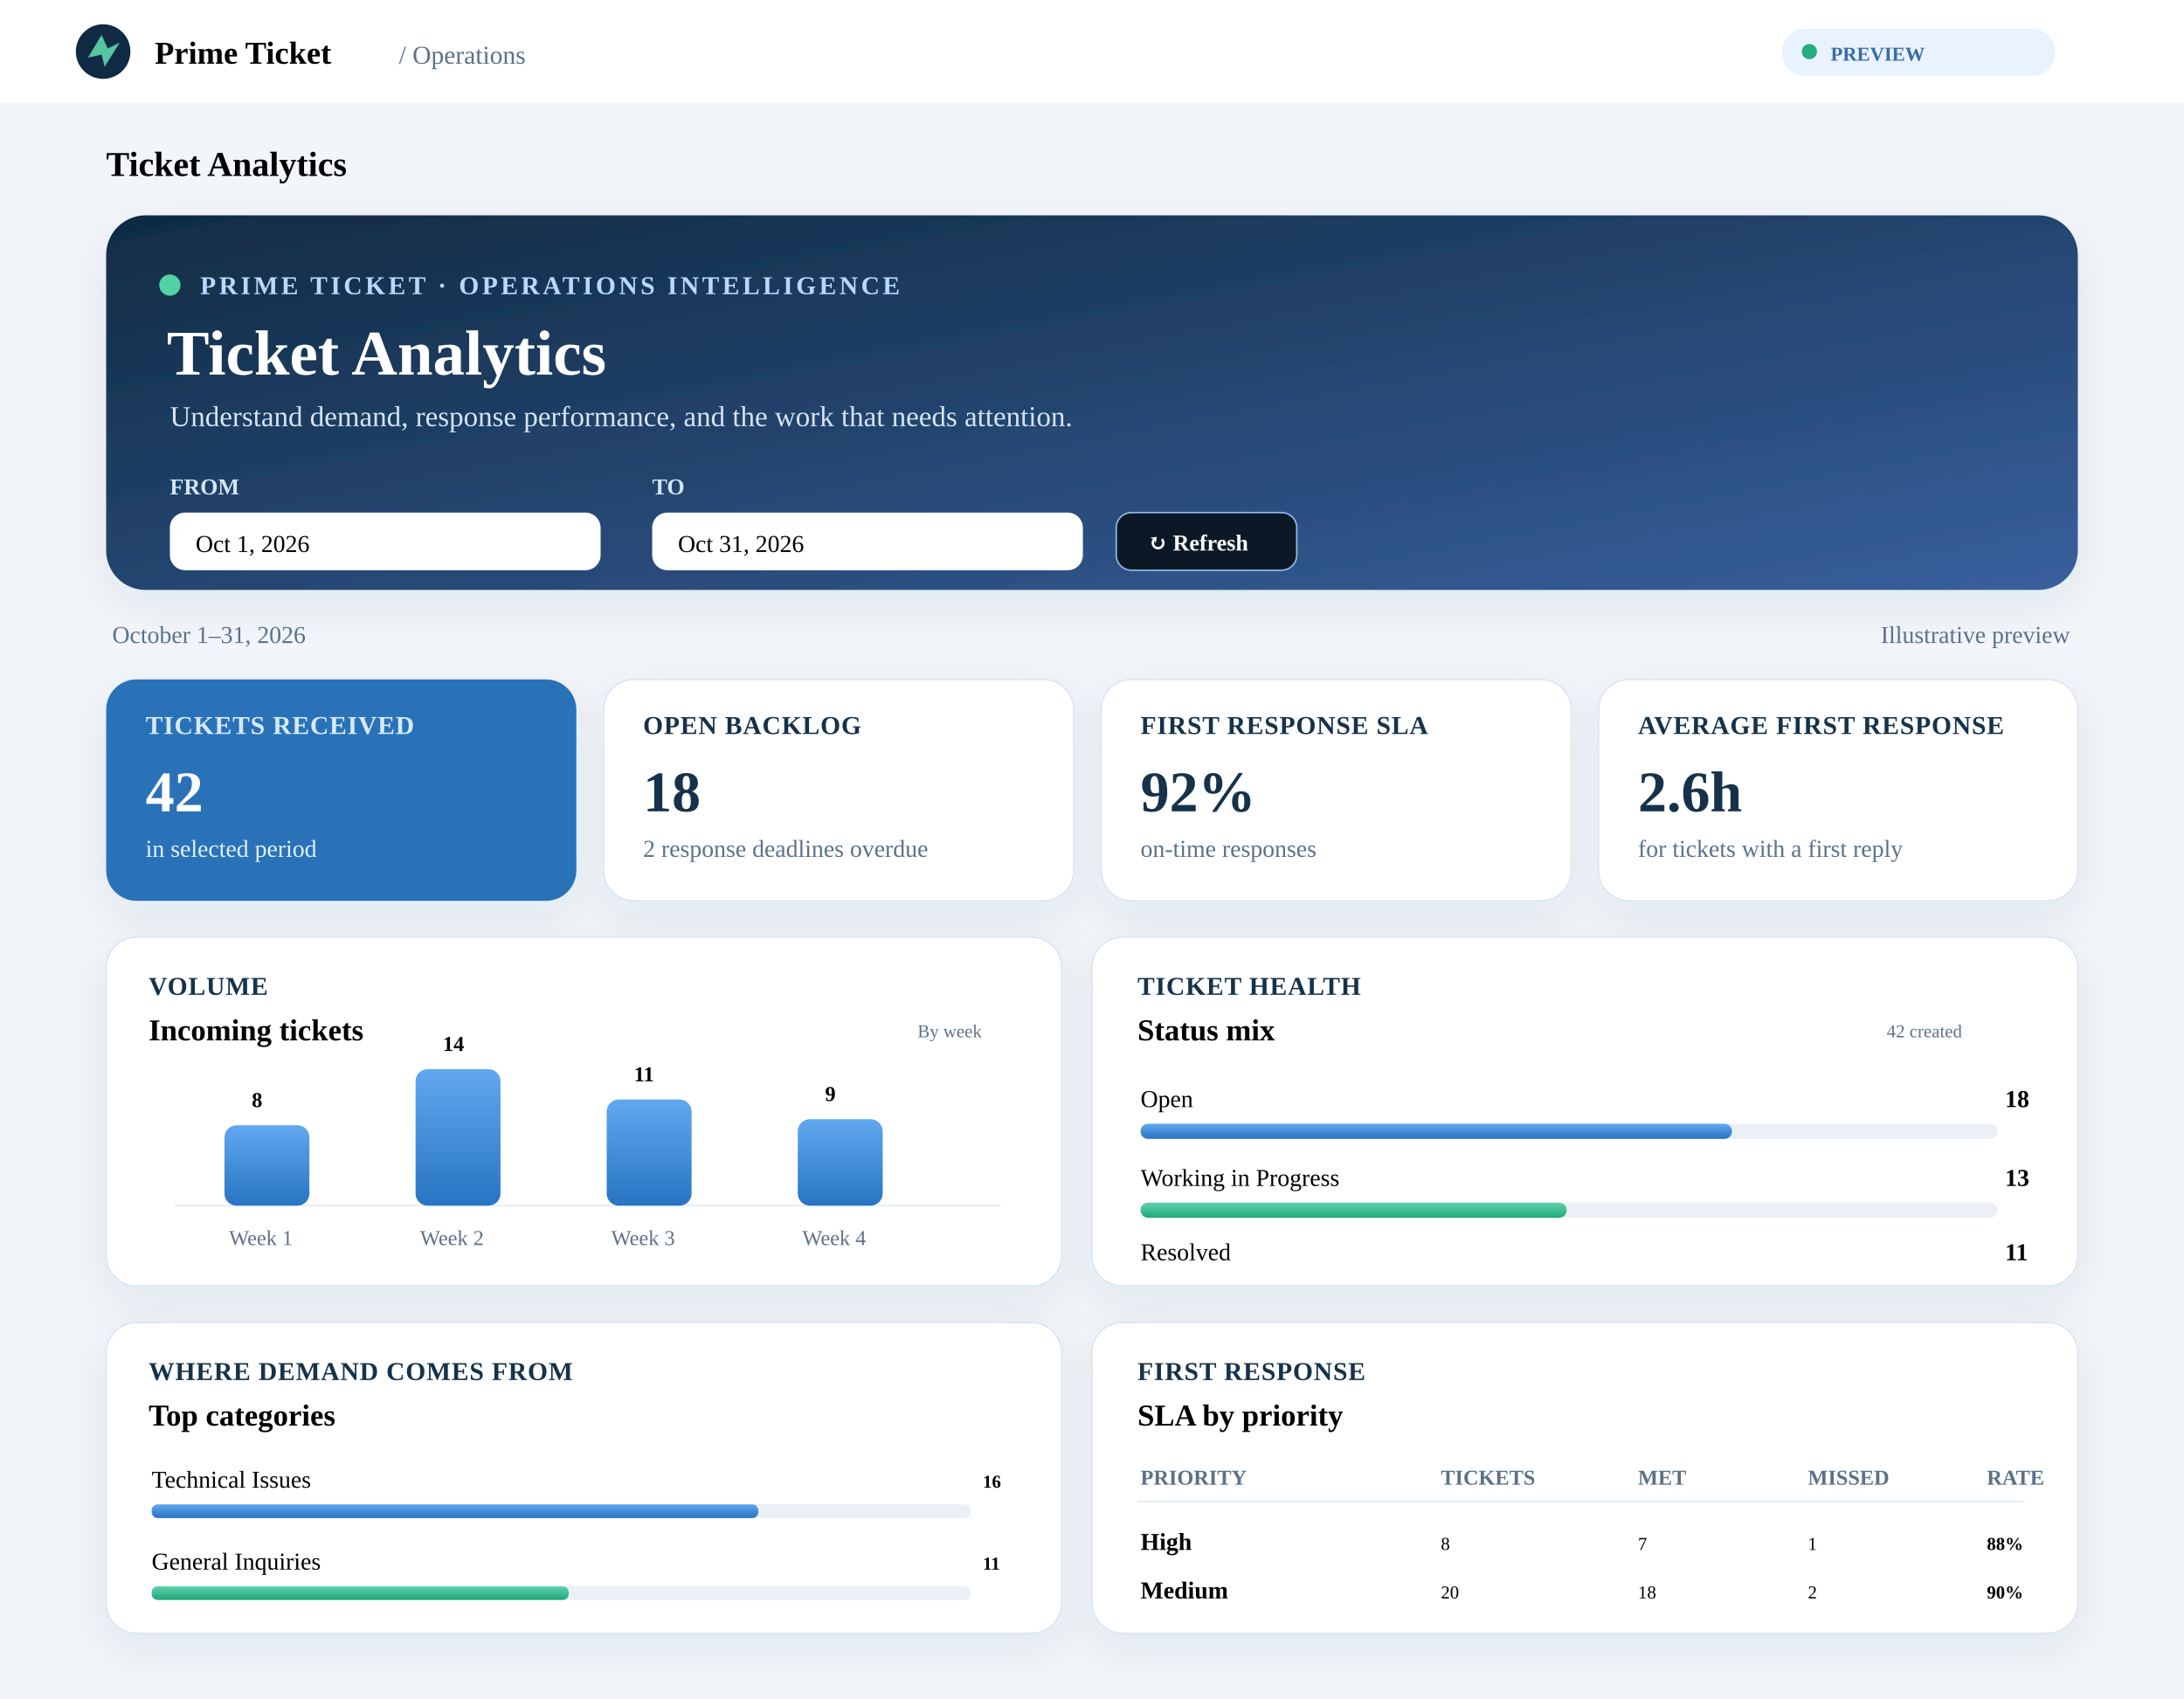
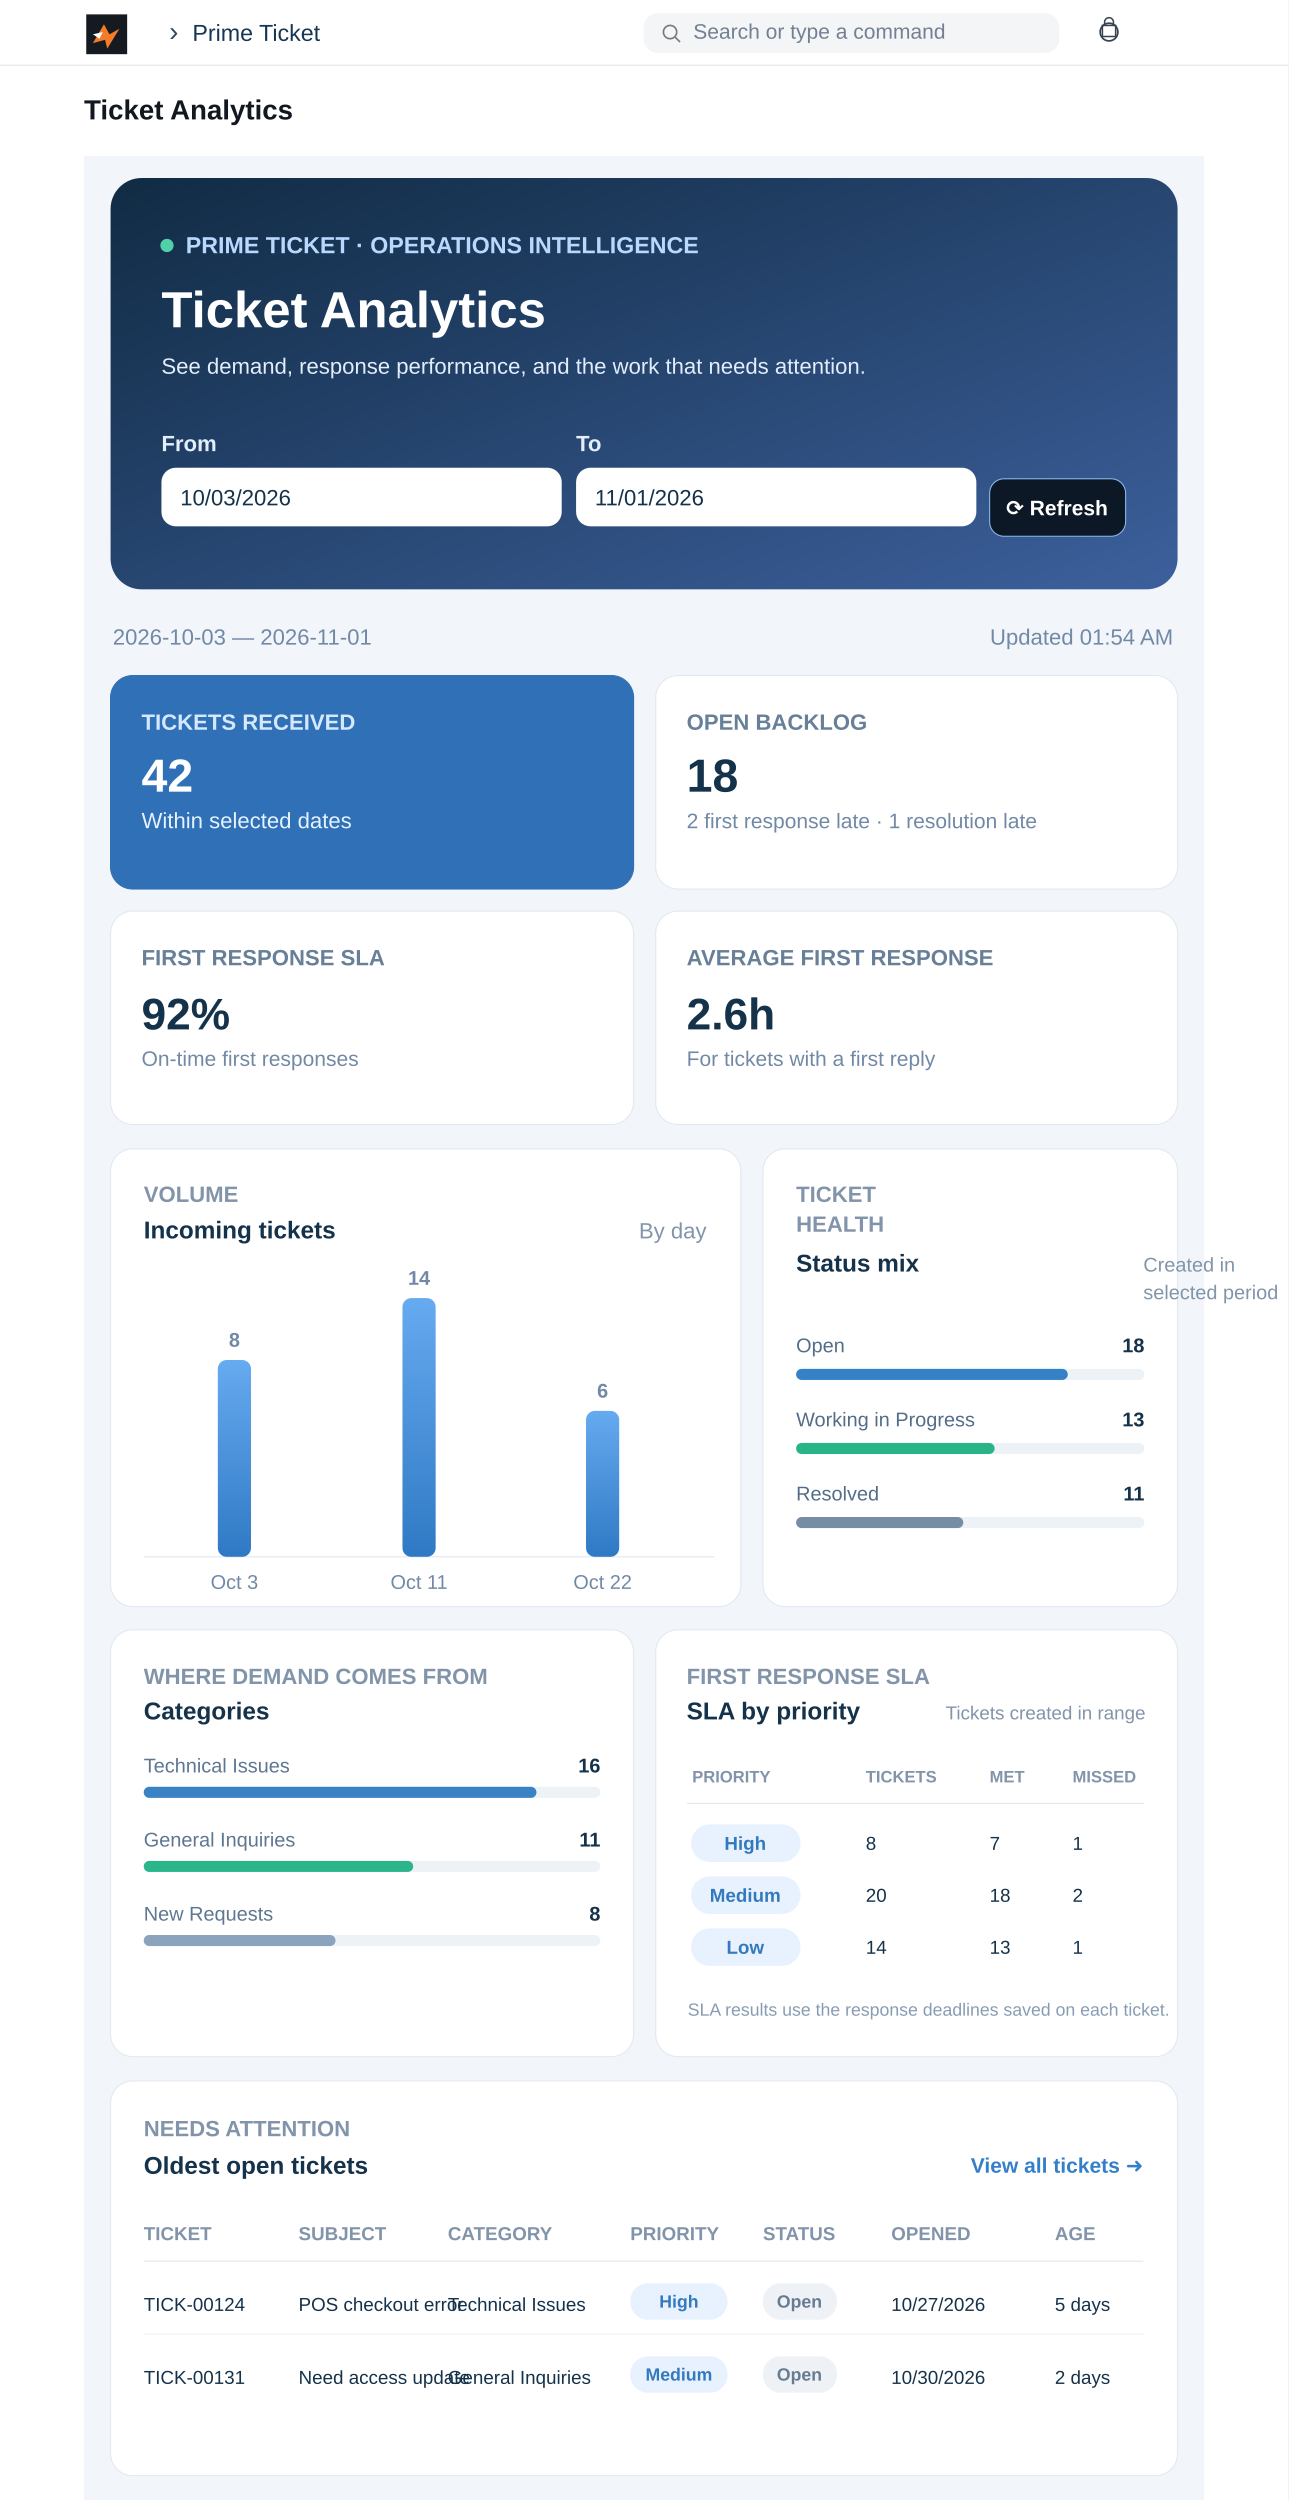
- <svg xmlns="http://www.w3.org/2000/svg" width="1440" height="1120" viewBox="0 0 1440 1120" role="img" aria-labelledby="title desc">
+ <svg xmlns="http://www.w3.org/2000/svg" width="1165" height="2261" viewBox="0 0 1165 2261" role="img" aria-labelledby="title desc">
  <defs>
    <linearGradient id="hero" x1="0" y1="0" x2="1" y2="1">
      <stop stop-color="#102b43" />
-       <stop offset="1" stop-color="#385f9d" />
+       <stop offset="1" stop-color="#3d609d" />
    </linearGradient>
    <linearGradient id="blue" x2="0" y2="1">
-       <stop stop-color="#61a8ef" />
-       <stop offset="1" stop-color="#2874c2" />
+       <stop stop-color="#66aaf0" />
+       <stop offset="1" stop-color="#2f79c4" />
    </linearGradient>
    <linearGradient id="green" x2="0" y2="1">
-       <stop stop-color="#63d2ae" />
+       <stop stop-color="#5bd0a8" />
      <stop offset="1" stop-color="#1da87c" />
    </linearGradient>
-     <filter id="shadow" x="-20%" y="-20%" width="140%" height="150%">
-       <feDropShadow dx="0" dy="10" stdDeviation="14" flood-color="#1d3554" flood-opacity=".08" />
-     </filter>
  </defs>
-   <rect width="1440" height="1120" fill="#f2f6fb" />
-   <rect width="1440" height="68" fill="#fff" />
-   <circle cx="68" cy="34" r="18" fill="#102b43" />
-   <path d="M58 38l9-15 4 9 8-4-10 16-2-8z" fill="#55c5a3" />
-   <text x="102" y="42" font-size="21" font-weight="700">Prime Ticket</text>
-   <text x="263" y="42" font-size="17" fill="#5c7189">/ Operations</text>
-   <rect x="1175" y="19" width="180" height="31" rx="15" fill="#e9f2ff" />
-   <circle cx="1193" cy="34" r="5" fill="#25ad80" />
-   <text x="1207" y="40" font-size="13" font-weight="700" fill="#376da7">PREVIEW</text>
-   <text x="70" y="116" font-size="23" font-weight="700">Ticket Analytics</text>
-   <rect x="70" y="142" width="1300" height="247" rx="26" fill="url(#hero)" filter="url(#shadow)" />
-   <circle cx="112" cy="188" r="7" fill="#52d1a7" />
-   <text x="132" y="194" fill="#b9d8ff" font-size="17" font-weight="700" letter-spacing="2">PRIME TICKET · OPERATIONS INTELLIGENCE</text>
-   <text x="110" y="247" fill="#fff" font-size="42" font-weight="750">Ticket Analytics</text>
-   <text x="112" y="281" font-size="19" fill="#d5e4f6">Understand demand, response performance, and the work that needs attention.</text>
-   <text x="112" y="326" font-size="15" font-weight="700" fill="#d5e4f6">FROM</text>
-   <text x="430" y="326" font-size="15" font-weight="700" fill="#d5e4f6">TO</text>
-   <rect x="112" y="338" width="284" height="38" rx="10" fill="#fff" />
-   <text x="129" y="364" font-size="16">Oct 1, 2026</text>
-   <rect x="430" y="338" width="284" height="38" rx="10" fill="#fff" />
-   <text x="447" y="364" font-size="16">Oct 31, 2026</text>
-   <rect x="736" y="338" width="119" height="38" rx="10" fill="#0b1927" stroke="#8fb9e8" />
-   <text x="757" y="363" font-size="15" font-weight="700" fill="#fff">↻  Refresh</text>
-   <text x="74" y="424" font-size="16" fill="#5c7189">October 1–31, 2026</text>
-   <text x="1240" y="424" font-size="16" fill="#5c7189">Illustrative preview</text>
-   <g filter="url(#shadow)">
-     <rect x="70" y="448" width="310" height="146" rx="20" fill="#2c72b8" />
-     <rect x="398" y="448" width="310" height="146" rx="20" fill="#ffffff" stroke="#dce5ef" stroke-width="1" />
-     <rect x="726" y="448" width="310" height="146" rx="20" fill="#ffffff" stroke="#dce5ef" stroke-width="1" />
-     <rect x="1054" y="448" width="316" height="146" rx="20" fill="#ffffff" stroke="#dce5ef" stroke-width="1" />
-   </g>
-   <text x="96" y="484" fill="#d7eaff" font-size="17" font-weight="750" letter-spacing=".5">TICKETS RECEIVED</text>
-   <text x="96" y="535" fill="#fff" font-size="38" font-weight="750">42</text>
-   <text x="96" y="565" fill="#e2f0ff" font-size="16">in selected period</text>
-   <text x="424" y="484" font-size="17" font-weight="750" letter-spacing=".5" fill="#16324b">OPEN BACKLOG</text>
-   <text x="424" y="535" font-size="38" font-weight="750" fill="#16324b">18</text>
-   <text x="424" y="565" font-size="16" fill="#5c7189">2 response deadlines overdue</text>
-   <text x="752" y="484" font-size="17" font-weight="750" letter-spacing=".5" fill="#16324b">FIRST RESPONSE SLA</text>
-   <text x="752" y="535" font-size="38" font-weight="750" fill="#16324b">92%</text>
-   <text x="752" y="565" font-size="16" fill="#5c7189">on-time responses</text>
-   <text x="1080" y="484" font-size="17" font-weight="750" letter-spacing=".5" fill="#16324b">AVERAGE FIRST RESPONSE</text>
-   <text x="1080" y="535" font-size="38" font-weight="750" fill="#16324b">2.6h</text>
-   <text x="1080" y="565" font-size="16" fill="#5c7189">for tickets with a first reply</text>
-   <g filter="url(#shadow)">
-     <rect x="70" y="618" width="630" height="230" rx="20" fill="#ffffff" stroke="#dce5ef" stroke-width="1" />
-     <rect x="720" y="618" width="650" height="230" rx="20" fill="#ffffff" stroke="#dce5ef" stroke-width="1" />
-   </g>
-   <text x="98" y="656" font-size="17" font-weight="750" letter-spacing=".5" fill="#16324b">VOLUME</text>
-   <text x="98" y="686" font-size="20" font-weight="700">Incoming tickets</text>
-   <text x="605" y="684" fill="#5c7189">By week</text>
-   <line x1="115" y1="795" x2="660" y2="795" stroke="#e5ebf2" />
-   <rect x="148" y="742" width="56" height="53" rx="8" fill="url(#blue)" />
-   <text x="166" y="730" font-size="14" font-weight="700">8</text>
-   <text x="151" y="821" font-size="14" fill="#5c7189">Week 1</text>
-   <rect x="274" y="705" width="56" height="90" rx="8" fill="url(#blue)" />
-   <text x="292" y="693" font-size="14" font-weight="700">14</text>
-   <text x="277" y="821" font-size="14" fill="#5c7189">Week 2</text>
-   <rect x="400" y="725" width="56" height="70" rx="8" fill="url(#blue)" />
-   <text x="418" y="713" font-size="14" font-weight="700">11</text>
-   <text x="403" y="821" font-size="14" fill="#5c7189">Week 3</text>
-   <rect x="526" y="738" width="56" height="57" rx="8" fill="url(#blue)" />
-   <text x="544" y="726" font-size="14" font-weight="700">9</text>
-   <text x="529" y="821" font-size="14" fill="#5c7189">Week 4</text>
-   <text x="750" y="656" font-size="17" font-weight="750" letter-spacing=".5" fill="#16324b">TICKET HEALTH</text>
-   <text x="750" y="686" font-size="20" font-weight="700">Status mix</text>
-   <text x="1244" y="684" fill="#5c7189">42 created</text>
-   <text x="752" y="730" font-size="16">Open</text>
-   <text x="1322" y="730" font-size="16" font-weight="700">18</text>
-   <rect x="752" y="741" width="565" height="10" rx="5" fill="#eaf0f6" />
-   <rect x="752" y="741" width="390" height="10" rx="5" fill="url(#blue)" />
-   <text x="752" y="782" font-size="16">Working in Progress</text>
-   <text x="1322" y="782" font-size="16" font-weight="700">13</text>
-   <rect x="752" y="793" width="565" height="10" rx="5" fill="#eaf0f6" />
-   <rect x="752" y="793" width="281" height="10" rx="5" fill="url(#green)" />
-   <text x="752" y="831" font-size="16">Resolved</text>
-   <text x="1322" y="831" font-size="16" font-weight="700">11</text>
-   <g filter="url(#shadow)">
-     <rect x="70" y="872" width="630" height="205" rx="20" fill="#ffffff" stroke="#dce5ef" stroke-width="1" />
-     <rect x="720" y="872" width="650" height="205" rx="20" fill="#ffffff" stroke="#dce5ef" stroke-width="1" />
-   </g>
-   <text x="98" y="910" font-size="17" font-weight="750" letter-spacing=".5" fill="#16324b">WHERE DEMAND COMES FROM</text>
-   <text x="98" y="940" font-size="20" font-weight="700">Top categories</text>
-   <text x="100" y="981" font-size="16">Technical Issues</text>
-   <text x="648" y="981" font-weight="700">16</text>
-   <rect x="100" y="992" width="540" height="9" rx="4" fill="#eaf0f6" />
-   <rect x="100" y="992" width="400" height="9" rx="4" fill="url(#blue)" />
-   <text x="100" y="1035" font-size="16">General Inquiries</text>
-   <text x="648" y="1035" font-weight="700">11</text>
-   <rect x="100" y="1046" width="540" height="9" rx="4" fill="#eaf0f6" />
-   <rect x="100" y="1046" width="275" height="9" rx="4" fill="url(#green)" />
-   <text x="750" y="910" font-size="17" font-weight="750" letter-spacing=".5" fill="#16324b">FIRST RESPONSE</text>
-   <text x="750" y="940" font-size="20" font-weight="700">SLA by priority</text>
-   <text x="752" y="979" font-size="14" font-weight="700" fill="#5c7189">PRIORITY</text>
-   <text x="950" y="979" font-size="14" font-weight="700" fill="#5c7189">TICKETS</text>
-   <text x="1080" y="979" font-size="14" font-weight="700" fill="#5c7189">MET</text>
-   <text x="1192" y="979" font-size="14" font-weight="700" fill="#5c7189">MISSED</text>
-   <text x="1310" y="979" font-size="14" font-weight="700" fill="#5c7189">RATE</text>
-   <line x1="750" y1="990" x2="1335" y2="990" stroke="#e3eaf2" />
-   <text x="752" y="1022" font-size="16" font-weight="700">High</text>
-   <text x="950" y="1022">8</text>
-   <text x="1080" y="1022">7</text>
-   <text x="1192" y="1022">1</text>
-   <text x="1310" y="1022" font-weight="700">88%</text>
-   <text x="752" y="1054" font-size="16" font-weight="700">Medium</text>
-   <text x="950" y="1054">20</text>
-   <text x="1080" y="1054">18</text>
-   <text x="1192" y="1054">2</text>
-   <text x="1310" y="1054" font-weight="700">90%</text>
+   <rect width="1165" height="2261" fill="#ffffff" />
+   <rect x="0" y="0" width="1165" height="59" fill="#ffffff" />
+   <line x1="0" y1="59" x2="1165" y2="59" stroke="#e1e5eb" />
+   <rect x="78" y="13" width="37" height="36" fill="#151a20" />
+   <path d="M84 39l10-17 5 9 9-5-11 18-2-8z" fill="#f47b29" />
+   <path d="M84 31l9-2-3 6z" fill="#fff" />
+   <text x="153" y="37" font-family="Arial,Segoe UI,sans-serif" font-size="25" font-weight="400" fill="#34495d" text-anchor="start">›</text>
+   <text x="174" y="37" font-family="Arial,Segoe UI,sans-serif" font-size="21" font-weight="400" fill="#173652" text-anchor="start">Prime Ticket</text>
+   <rect x="582" y="12" width="376" height="36" rx="13" fill="#f4f5f6" />
+   <circle cx="606" cy="29" r="6" fill="none" stroke="#737a82" stroke-width="1.5" />
+   <line x1="610" y1="33" x2="615" y2="38" stroke="#737a82" stroke-width="1.5" />
+   <text x="627" y="35" font-family="Arial,Segoe UI,sans-serif" font-size="19" font-weight="400" fill="#718092" text-anchor="start">Search or type a command</text>
+   <circle cx="1003" cy="29" r="8" fill="none" stroke="#38434d" stroke-width="1.6" />
+   <path d="M999 23v-3a4 4 0 018 0v3m-10 0h12v10h-12z" fill="none" stroke="#38434d" stroke-width="1.4" />
+   <text x="76" y="108" font-family="Arial,Segoe UI,sans-serif" font-size="25" font-weight="700" fill="#111820" text-anchor="start">Ticket Analytics</text>
+   <rect x="76" y="141" width="1013" height="2120" fill="#f2f6fb" />
+   <rect x="100" y="161" width="965" height="372" rx="28" fill="url(#hero)" />
+   <circle cx="151" cy="222" r="6" fill="#50d1a8" />
+   <text x="168" y="229" font-family="Arial,Segoe UI,sans-serif" font-size="21" font-weight="700" fill="#b9d8ff" text-anchor="start">PRIME TICKET · OPERATIONS INTELLIGENCE</text>
+   <text x="146" y="296" font-family="Arial,Segoe UI,sans-serif" font-size="46" font-weight="700" fill="#ffffff" text-anchor="start">Ticket Analytics</text>
+   <text x="146" y="338" font-family="Arial,Segoe UI,sans-serif" font-size="20" font-weight="400" fill="#e3eefb" text-anchor="start">See demand, response performance, and the work that needs attention.</text>
+   <text x="146" y="408" font-family="Arial,Segoe UI,sans-serif" font-size="20" font-weight="700" fill="#e3eefb" text-anchor="start">From</text>
+   <text x="521" y="408" font-family="Arial,Segoe UI,sans-serif" font-size="20" font-weight="700" fill="#e3eefb" text-anchor="start">To</text>
+   <rect x="146" y="423" width="362" height="53" rx="13" fill="#fff" />
+   <text x="163" y="457" font-family="Arial,Segoe UI,sans-serif" font-size="20" font-weight="400" fill="#15324b" text-anchor="start">10/03/2026</text>
+   <rect x="521" y="423" width="362" height="53" rx="13" fill="#fff" />
+   <text x="538" y="457" font-family="Arial,Segoe UI,sans-serif" font-size="20" font-weight="400" fill="#15324b" text-anchor="start">11/01/2026</text>
+   <rect x="895" y="433" width="123" height="52" rx="13" fill="#0c1825" stroke="#85b6e8" />
+   <text x="956" y="466" font-family="Arial,Segoe UI,sans-serif" font-size="19" font-weight="700" fill="#ffffff" text-anchor="middle">⟳ Refresh</text>
+   <text x="102" y="583" font-family="Arial,Segoe UI,sans-serif" font-size="20" font-weight="400" fill="#7189a5" text-anchor="start">2026-10-03 — 2026-11-01</text>
+   <text x="1061" y="583" font-family="Arial,Segoe UI,sans-serif" font-size="20" font-weight="400" fill="#7189a5" text-anchor="end">Updated 01:54 AM</text>
+   <rect x="100" y="611" width="473" height="193" rx="20" fill="#ffffff" stroke="#e1e8f0" />
+   <rect x="593" y="611" width="472" height="193" rx="20" fill="#ffffff" stroke="#e1e8f0" />
+   <rect x="100" y="824" width="473" height="193" rx="20" fill="#ffffff" stroke="#e1e8f0" />
+   <rect x="593" y="824" width="472" height="193" rx="20" fill="#ffffff" stroke="#e1e8f0" />
+   <rect x="100" y="611" width="473" height="193" rx="20" fill="#2f70b6" stroke="#2f70b6" />
+   <text x="128" y="660" font-family="Arial,Segoe UI,sans-serif" font-size="20" font-weight="700" fill="#d4e8ff" text-anchor="start">TICKETS RECEIVED</text>
+   <text x="128" y="716" font-family="Arial,Segoe UI,sans-serif" font-size="42" font-weight="700" fill="#ffffff" text-anchor="start">42</text>
+   <text x="128" y="749" font-family="Arial,Segoe UI,sans-serif" font-size="20" font-weight="400" fill="#e5f2ff" text-anchor="start">Within selected dates</text>
+   <text x="621" y="660" font-family="Arial,Segoe UI,sans-serif" font-size="20" font-weight="700" fill="#687f98" text-anchor="start">OPEN BACKLOG</text>
+   <text x="621" y="716" font-family="Arial,Segoe UI,sans-serif" font-size="42" font-weight="700" fill="#15324b" text-anchor="start">18</text>
+   <text x="621" y="749" font-family="Arial,Segoe UI,sans-serif" font-size="19" font-weight="400" fill="#7189a5" text-anchor="start">2 first response late · 1 resolution late</text>
+   <text x="128" y="873" font-family="Arial,Segoe UI,sans-serif" font-size="20" font-weight="700" fill="#687f98" text-anchor="start">FIRST RESPONSE SLA</text>
+   <text x="128" y="931" font-family="Arial,Segoe UI,sans-serif" font-size="40" font-weight="700" fill="#15324b" text-anchor="start">92%</text>
+   <text x="128" y="964" font-family="Arial,Segoe UI,sans-serif" font-size="19" font-weight="400" fill="#7189a5" text-anchor="start">On-time first responses</text>
+   <text x="621" y="873" font-family="Arial,Segoe UI,sans-serif" font-size="20" font-weight="700" fill="#687f98" text-anchor="start">AVERAGE FIRST RESPONSE</text>
+   <text x="621" y="931" font-family="Arial,Segoe UI,sans-serif" font-size="40" font-weight="700" fill="#15324b" text-anchor="start">2.6h</text>
+   <text x="621" y="964" font-family="Arial,Segoe UI,sans-serif" font-size="19" font-weight="400" fill="#7189a5" text-anchor="start">For tickets with a first reply</text>
+   <rect x="100" y="1039" width="570" height="414" rx="20" fill="#ffffff" stroke="#e1e8f0" />
+   <rect x="690" y="1039" width="375" height="414" rx="20" fill="#ffffff" stroke="#e1e8f0" />
+   <text x="130" y="1087" font-family="Arial,Segoe UI,sans-serif" font-size="20" font-weight="700" fill="#8294aa" text-anchor="start">VOLUME</text>
+   <text x="130" y="1120" font-family="Arial,Segoe UI,sans-serif" font-size="22" font-weight="700" fill="#15324b" text-anchor="start">Incoming tickets</text>
+   <text x="639" y="1120" font-family="Arial,Segoe UI,sans-serif" font-size="20" font-weight="400" fill="#8294aa" text-anchor="end">By day</text>
+   <line x1="130" y1="1408" x2="646" y2="1408" stroke="#e1e8ef" />
+   <rect x="197" y="1230" width="30" height="178" rx="8" fill="url(#blue)" />
+   <text x="212" y="1218" font-family="Arial,Segoe UI,sans-serif" font-size="18" font-weight="700" fill="#7189a5" text-anchor="middle">8</text>
+   <text x="212" y="1437" font-family="Arial,Segoe UI,sans-serif" font-size="18" font-weight="400" fill="#7189a5" text-anchor="middle">Oct 3</text>
+   <rect x="364" y="1174" width="30" height="234" rx="8" fill="url(#blue)" />
+   <text x="379" y="1162" font-family="Arial,Segoe UI,sans-serif" font-size="18" font-weight="700" fill="#7189a5" text-anchor="middle">14</text>
+   <text x="379" y="1437" font-family="Arial,Segoe UI,sans-serif" font-size="18" font-weight="400" fill="#7189a5" text-anchor="middle">Oct 11</text>
+   <rect x="530" y="1276" width="30" height="132" rx="8" fill="url(#blue)" />
+   <text x="545" y="1264" font-family="Arial,Segoe UI,sans-serif" font-size="18" font-weight="700" fill="#7189a5" text-anchor="middle">6</text>
+   <text x="545" y="1437" font-family="Arial,Segoe UI,sans-serif" font-size="18" font-weight="400" fill="#7189a5" text-anchor="middle">Oct 22</text>
+   <text x="720" y="1087" font-family="Arial,Segoe UI,sans-serif" font-size="20" font-weight="700" fill="#8294aa" text-anchor="start">TICKET</text>
+   <text x="720" y="1114" font-family="Arial,Segoe UI,sans-serif" font-size="20" font-weight="700" fill="#8294aa" text-anchor="start">HEALTH</text>
+   <text x="720" y="1150" font-family="Arial,Segoe UI,sans-serif" font-size="22" font-weight="700" fill="#15324b" text-anchor="start">Status mix</text>
+   <text x="1034" y="1150" font-family="Arial,Segoe UI,sans-serif" font-size="18" font-weight="400" fill="#8294aa" text-anchor="start">Created in</text>
+   <text x="1034" y="1175" font-family="Arial,Segoe UI,sans-serif" font-size="18" font-weight="400" fill="#8294aa" text-anchor="start">selected period</text>
+   <text x="720" y="1223" font-family="Arial,Segoe UI,sans-serif" font-size="18" font-weight="400" fill="#536d88" text-anchor="start">Open</text>
+   <text x="1035" y="1223" font-family="Arial,Segoe UI,sans-serif" font-size="18" font-weight="700" fill="#15324b" text-anchor="end">18</text>
+   <rect x="720" y="1238" width="315" height="10" rx="5" fill="#edf2f7" />
+   <rect x="720" y="1238" width="245.7" height="10" rx="5" fill="#3481c7" />
+   <text x="720" y="1290" font-family="Arial,Segoe UI,sans-serif" font-size="18" font-weight="400" fill="#536d88" text-anchor="start">Working in Progress</text>
+   <text x="1035" y="1290" font-family="Arial,Segoe UI,sans-serif" font-size="18" font-weight="700" fill="#15324b" text-anchor="end">13</text>
+   <rect x="720" y="1305" width="315" height="10" rx="5" fill="#edf2f7" />
+   <rect x="720" y="1305" width="179.55" height="10" rx="5" fill="#28b487" />
+   <text x="720" y="1357" font-family="Arial,Segoe UI,sans-serif" font-size="18" font-weight="400" fill="#536d88" text-anchor="start">Resolved</text>
+   <text x="1035" y="1357" font-family="Arial,Segoe UI,sans-serif" font-size="18" font-weight="700" fill="#15324b" text-anchor="end">11</text>
+   <rect x="720" y="1372" width="315" height="10" rx="5" fill="#edf2f7" />
+   <rect x="720" y="1372" width="151.2" height="10" rx="5" fill="#778da5" />
+   <rect x="100" y="1474" width="473" height="386" rx="20" fill="#ffffff" stroke="#e1e8f0" />
+   <rect x="593" y="1474" width="472" height="386" rx="20" fill="#ffffff" stroke="#e1e8f0" />
+   <text x="130" y="1523" font-family="Arial,Segoe UI,sans-serif" font-size="20" font-weight="700" fill="#8294aa" text-anchor="start">WHERE DEMAND COMES FROM</text>
+   <text x="130" y="1555" font-family="Arial,Segoe UI,sans-serif" font-size="22" font-weight="700" fill="#15324b" text-anchor="start">Categories</text>
+   <text x="130" y="1603" font-family="Arial,Segoe UI,sans-serif" font-size="18" font-weight="400" fill="#5e7690" text-anchor="start">Technical Issues</text>
+   <text x="543" y="1603" font-family="Arial,Segoe UI,sans-serif" font-size="18" font-weight="700" fill="#15324b" text-anchor="end">16</text>
+   <rect x="130" y="1616" width="413" height="10" rx="5" fill="#edf2f7" />
+   <rect x="130" y="1616" width="355.18" height="10" rx="5" fill="#3982c4" />
+   <text x="130" y="1670" font-family="Arial,Segoe UI,sans-serif" font-size="18" font-weight="400" fill="#5e7690" text-anchor="start">General Inquiries</text>
+   <text x="543" y="1670" font-family="Arial,Segoe UI,sans-serif" font-size="18" font-weight="700" fill="#15324b" text-anchor="end">11</text>
+   <rect x="130" y="1683" width="413" height="10" rx="5" fill="#edf2f7" />
+   <rect x="130" y="1683" width="243.67" height="10" rx="5" fill="#2bb58a" />
+   <text x="130" y="1737" font-family="Arial,Segoe UI,sans-serif" font-size="18" font-weight="400" fill="#5e7690" text-anchor="start">New Requests</text>
+   <text x="543" y="1737" font-family="Arial,Segoe UI,sans-serif" font-size="18" font-weight="700" fill="#15324b" text-anchor="end">8</text>
+   <rect x="130" y="1750" width="413" height="10" rx="5" fill="#edf2f7" />
+   <rect x="130" y="1750" width="173.46" height="10" rx="5" fill="#8ba3bc" />
+   <text x="621" y="1523" font-family="Arial,Segoe UI,sans-serif" font-size="20" font-weight="700" fill="#8294aa" text-anchor="start">FIRST RESPONSE SLA</text>
+   <text x="621" y="1555" font-family="Arial,Segoe UI,sans-serif" font-size="22" font-weight="700" fill="#15324b" text-anchor="start">SLA by priority</text>
+   <text x="1036" y="1555" font-family="Arial,Segoe UI,sans-serif" font-size="17" font-weight="400" fill="#8294aa" text-anchor="end">Tickets created in range</text>
+   <text x="626" y="1612" font-family="Arial,Segoe UI,sans-serif" font-size="15" font-weight="700" fill="#8294aa" text-anchor="start">PRIORITY</text>
+   <text x="783" y="1612" font-family="Arial,Segoe UI,sans-serif" font-size="15" font-weight="700" fill="#8294aa" text-anchor="start">TICKETS</text>
+   <text x="895" y="1612" font-family="Arial,Segoe UI,sans-serif" font-size="15" font-weight="700" fill="#8294aa" text-anchor="start">MET</text>
+   <text x="970" y="1612" font-family="Arial,Segoe UI,sans-serif" font-size="15" font-weight="700" fill="#8294aa" text-anchor="start">MISSED</text>
+   <line x1="621" y1="1631" x2="1035" y2="1631" stroke="#e1e8ef" />
+   <rect x="625" y="1650" width="99" height="34" rx="17" fill="#e8f2ff" />
+   <text x="674" y="1673" font-family="Arial,Segoe UI,sans-serif" font-size="17" font-weight="700" fill="#3479bd" text-anchor="middle">High</text>
+   <text x="783" y="1673" font-family="Arial,Segoe UI,sans-serif" font-size="17" font-weight="400" fill="#15324b" text-anchor="start">8</text>
+   <text x="895" y="1673" font-family="Arial,Segoe UI,sans-serif" font-size="17" font-weight="400" fill="#15324b" text-anchor="start">7</text>
+   <text x="970" y="1673" font-family="Arial,Segoe UI,sans-serif" font-size="17" font-weight="400" fill="#15324b" text-anchor="start">1</text>
+   <rect x="625" y="1697" width="99" height="34" rx="17" fill="#e8f2ff" />
+   <text x="674" y="1720" font-family="Arial,Segoe UI,sans-serif" font-size="17" font-weight="700" fill="#3479bd" text-anchor="middle">Medium</text>
+   <text x="783" y="1720" font-family="Arial,Segoe UI,sans-serif" font-size="17" font-weight="400" fill="#15324b" text-anchor="start">20</text>
+   <text x="895" y="1720" font-family="Arial,Segoe UI,sans-serif" font-size="17" font-weight="400" fill="#15324b" text-anchor="start">18</text>
+   <text x="970" y="1720" font-family="Arial,Segoe UI,sans-serif" font-size="17" font-weight="400" fill="#15324b" text-anchor="start">2</text>
+   <rect x="625" y="1744" width="99" height="34" rx="17" fill="#e8f2ff" />
+   <text x="674" y="1767" font-family="Arial,Segoe UI,sans-serif" font-size="17" font-weight="700" fill="#3479bd" text-anchor="middle">Low</text>
+   <text x="783" y="1767" font-family="Arial,Segoe UI,sans-serif" font-size="17" font-weight="400" fill="#15324b" text-anchor="start">14</text>
+   <text x="895" y="1767" font-family="Arial,Segoe UI,sans-serif" font-size="17" font-weight="400" fill="#15324b" text-anchor="start">13</text>
+   <text x="970" y="1767" font-family="Arial,Segoe UI,sans-serif" font-size="17" font-weight="400" fill="#15324b" text-anchor="start">1</text>
+   <text x="622" y="1823" font-family="Arial,Segoe UI,sans-serif" font-size="16" font-weight="400" fill="#879bb2" text-anchor="start">SLA results use the response deadlines saved on each ticket.</text>
+   <rect x="100" y="1882" width="965" height="357" rx="20" fill="#ffffff" stroke="#e1e8f0" />
+   <text x="130" y="1932" font-family="Arial,Segoe UI,sans-serif" font-size="20" font-weight="700" fill="#8294aa" text-anchor="start">NEEDS ATTENTION</text>
+   <text x="130" y="1966" font-family="Arial,Segoe UI,sans-serif" font-size="22" font-weight="700" fill="#15324b" text-anchor="start">Oldest open tickets</text>
+   <text x="1034" y="1965" font-family="Arial,Segoe UI,sans-serif" font-size="19" font-weight="700" fill="#347fca" text-anchor="end">View all tickets  ➜</text>
+   <text x="130" y="2026" font-family="Arial,Segoe UI,sans-serif" font-size="17" font-weight="700" fill="#8294aa" text-anchor="start">TICKET</text>
+   <text x="270" y="2026" font-family="Arial,Segoe UI,sans-serif" font-size="17" font-weight="700" fill="#8294aa" text-anchor="start">SUBJECT</text>
+   <text x="405" y="2026" font-family="Arial,Segoe UI,sans-serif" font-size="17" font-weight="700" fill="#8294aa" text-anchor="start">CATEGORY</text>
+   <text x="570" y="2026" font-family="Arial,Segoe UI,sans-serif" font-size="17" font-weight="700" fill="#8294aa" text-anchor="start">PRIORITY</text>
+   <text x="690" y="2026" font-family="Arial,Segoe UI,sans-serif" font-size="17" font-weight="700" fill="#8294aa" text-anchor="start">STATUS</text>
+   <text x="806" y="2026" font-family="Arial,Segoe UI,sans-serif" font-size="17" font-weight="700" fill="#8294aa" text-anchor="start">OPENED</text>
+   <text x="954" y="2026" font-family="Arial,Segoe UI,sans-serif" font-size="17" font-weight="700" fill="#8294aa" text-anchor="start">AGE</text>
+   <line x1="130" y1="2045" x2="1034" y2="2045" stroke="#e1e8ef" />
+   <text x="130" y="2090" font-family="Arial,Segoe UI,sans-serif" font-size="17" font-weight="400" fill="#15324b" text-anchor="start">TICK-00124</text>
+   <text x="270" y="2090" font-family="Arial,Segoe UI,sans-serif" font-size="17" font-weight="400" fill="#15324b" text-anchor="start">POS checkout error</text>
+   <text x="405" y="2090" font-family="Arial,Segoe UI,sans-serif" font-size="17" font-weight="400" fill="#15324b" text-anchor="start">Technical Issues</text>
+   <rect x="570" y="2065" width="88" height="33" rx="16" fill="#e8f2ff" />
+   <text x="614" y="2087" font-family="Arial,Segoe UI,sans-serif" font-size="16" font-weight="700" fill="#3479bd" text-anchor="middle">High</text>
+   <rect x="690" y="2065" width="67" height="33" rx="16" fill="#eef2f6" />
+   <text x="723" y="2087" font-family="Arial,Segoe UI,sans-serif" font-size="16" font-weight="700" fill="#667c92" text-anchor="middle">Open</text>
+   <text x="806" y="2090" font-family="Arial,Segoe UI,sans-serif" font-size="17" font-weight="400" fill="#15324b" text-anchor="start">10/27/2026</text>
+   <text x="954" y="2090" font-family="Arial,Segoe UI,sans-serif" font-size="17" font-weight="400" fill="#15324b" text-anchor="start">5 days</text>
+   <line x1="130" y1="2111" x2="1034" y2="2111" stroke="#edf1f5" />
+   <text x="130" y="2156" font-family="Arial,Segoe UI,sans-serif" font-size="17" font-weight="400" fill="#15324b" text-anchor="start">TICK-00131</text>
+   <text x="270" y="2156" font-family="Arial,Segoe UI,sans-serif" font-size="17" font-weight="400" fill="#15324b" text-anchor="start">Need access update</text>
+   <text x="405" y="2156" font-family="Arial,Segoe UI,sans-serif" font-size="17" font-weight="400" fill="#15324b" text-anchor="start">General Inquiries</text>
+   <rect x="570" y="2131" width="88" height="33" rx="16" fill="#e8f2ff" />
+   <text x="614" y="2153" font-family="Arial,Segoe UI,sans-serif" font-size="16" font-weight="700" fill="#3479bd" text-anchor="middle">Medium</text>
+   <rect x="690" y="2131" width="67" height="33" rx="16" fill="#eef2f6" />
+   <text x="723" y="2153" font-family="Arial,Segoe UI,sans-serif" font-size="16" font-weight="700" fill="#667c92" text-anchor="middle">Open</text>
+   <text x="806" y="2156" font-family="Arial,Segoe UI,sans-serif" font-size="17" font-weight="400" fill="#15324b" text-anchor="start">10/30/2026</text>
+   <text x="954" y="2156" font-family="Arial,Segoe UI,sans-serif" font-size="17" font-weight="400" fill="#15324b" text-anchor="start">2 days</text>
</svg>
